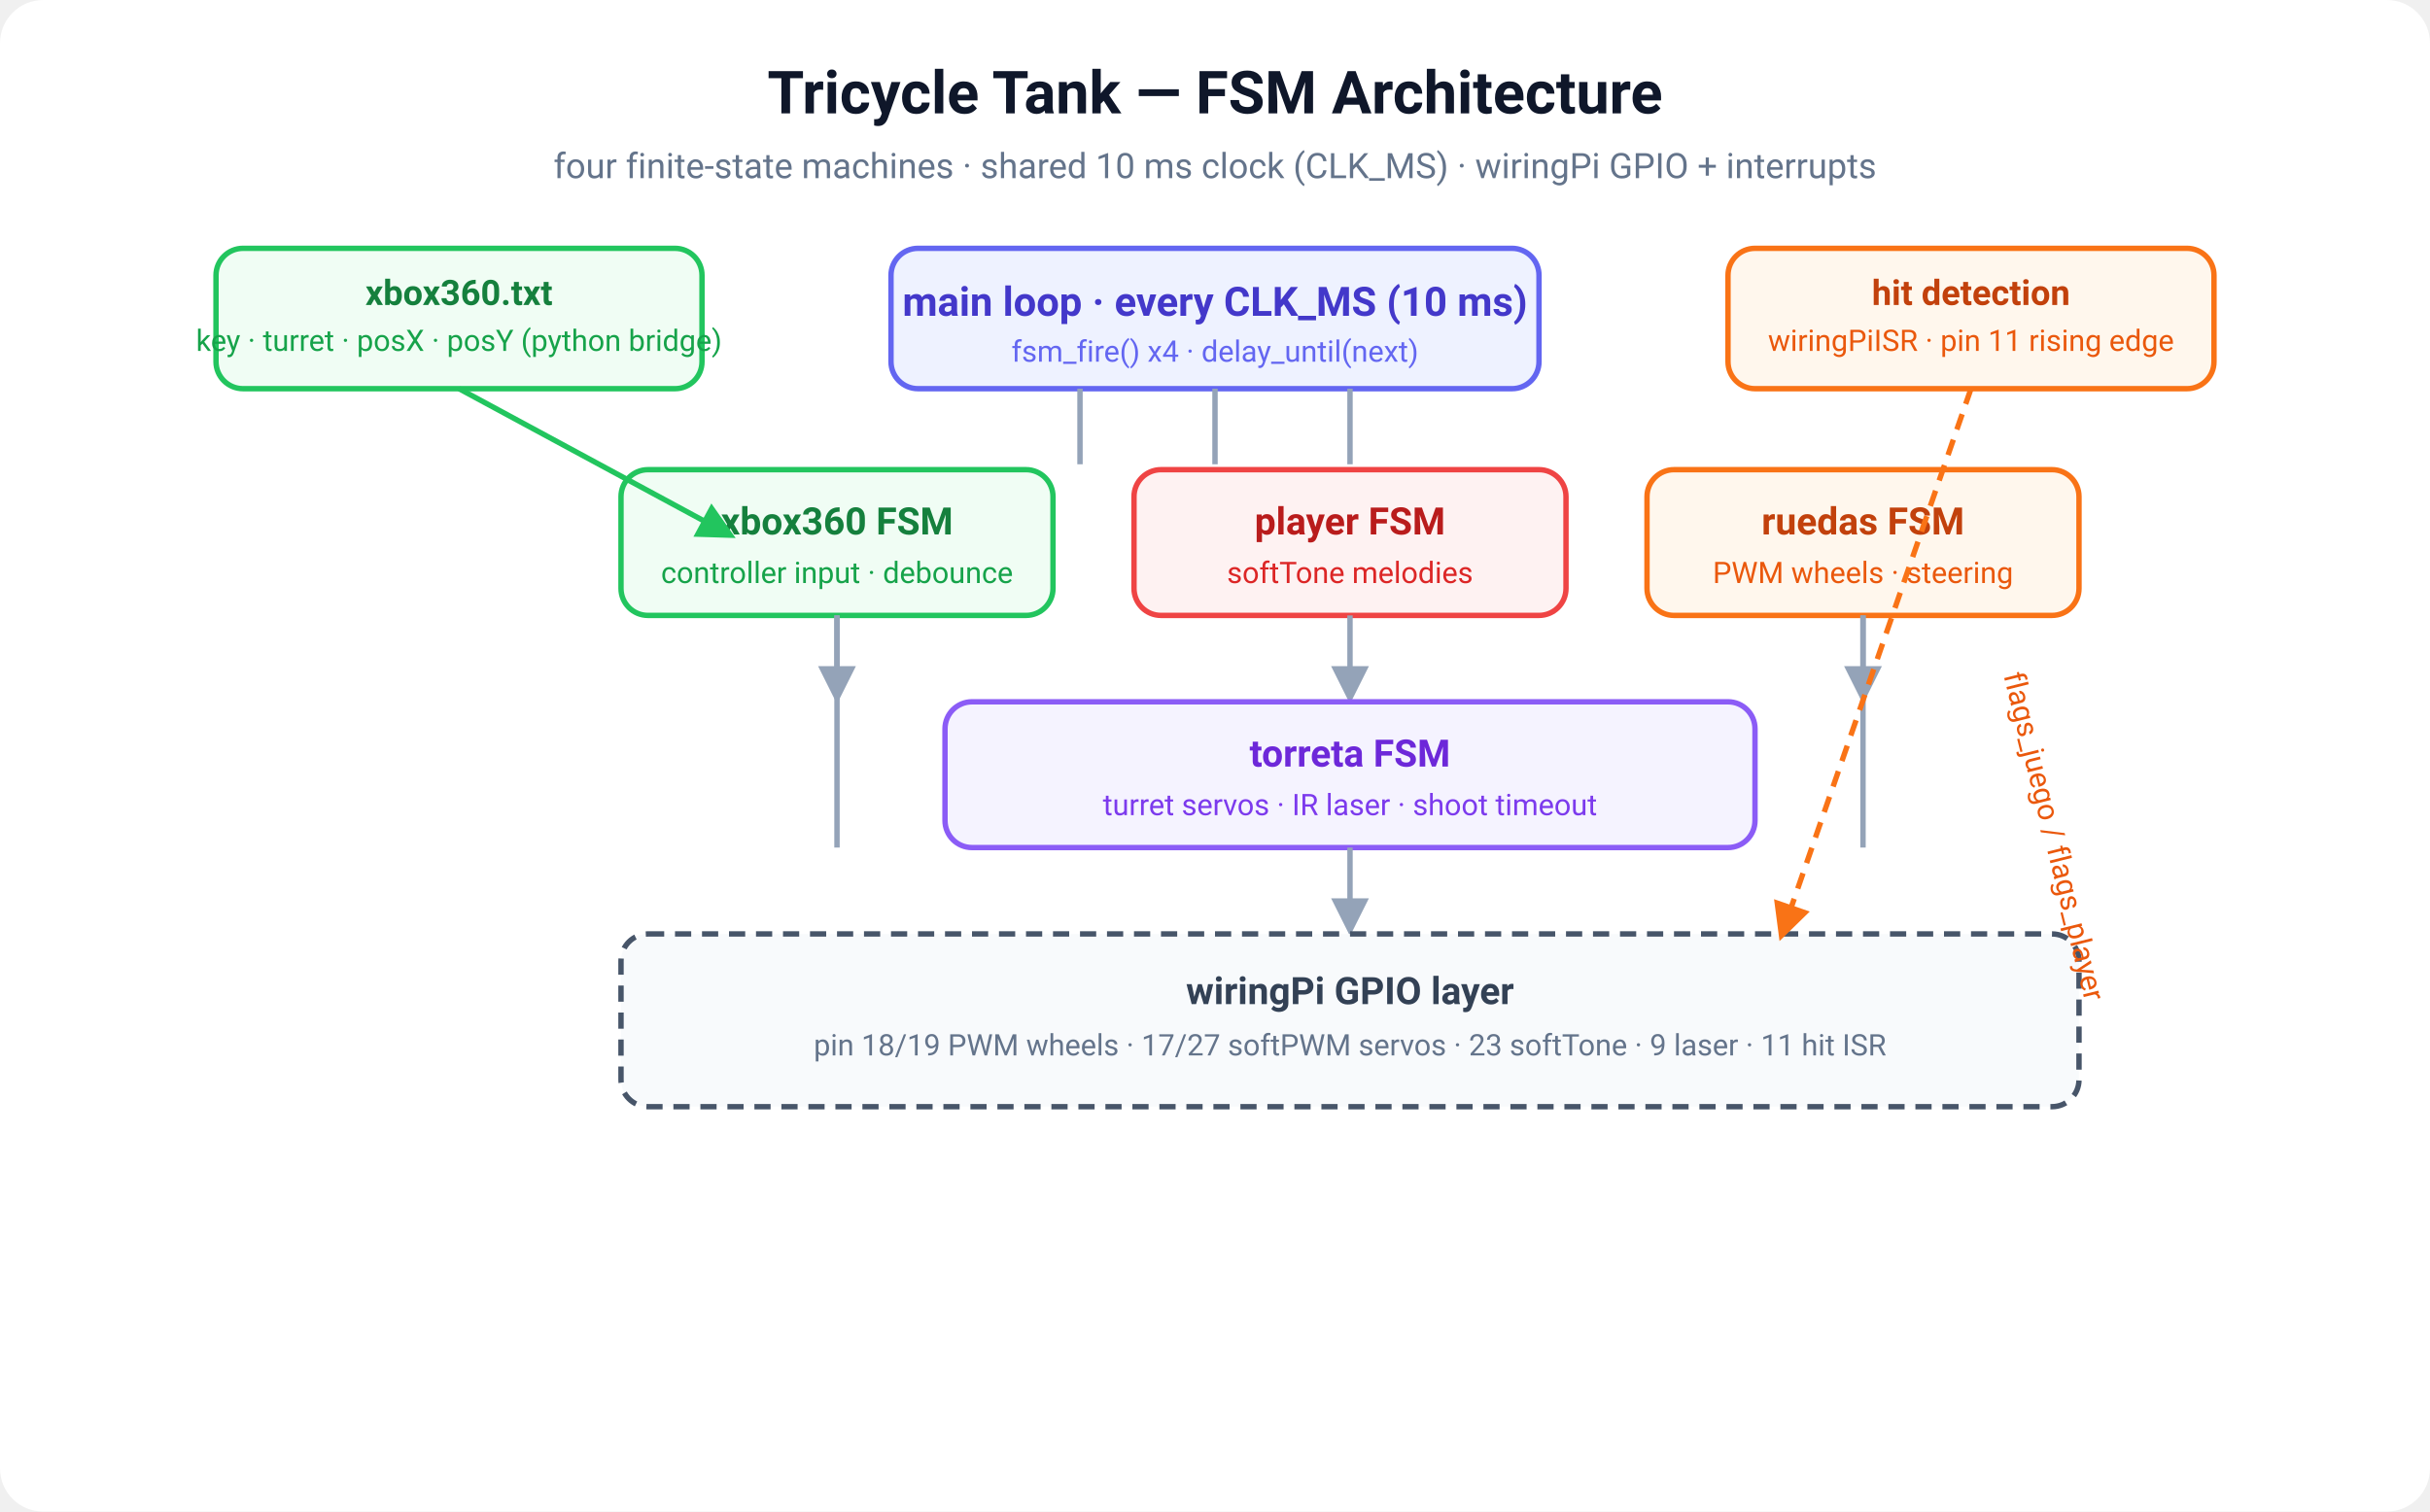
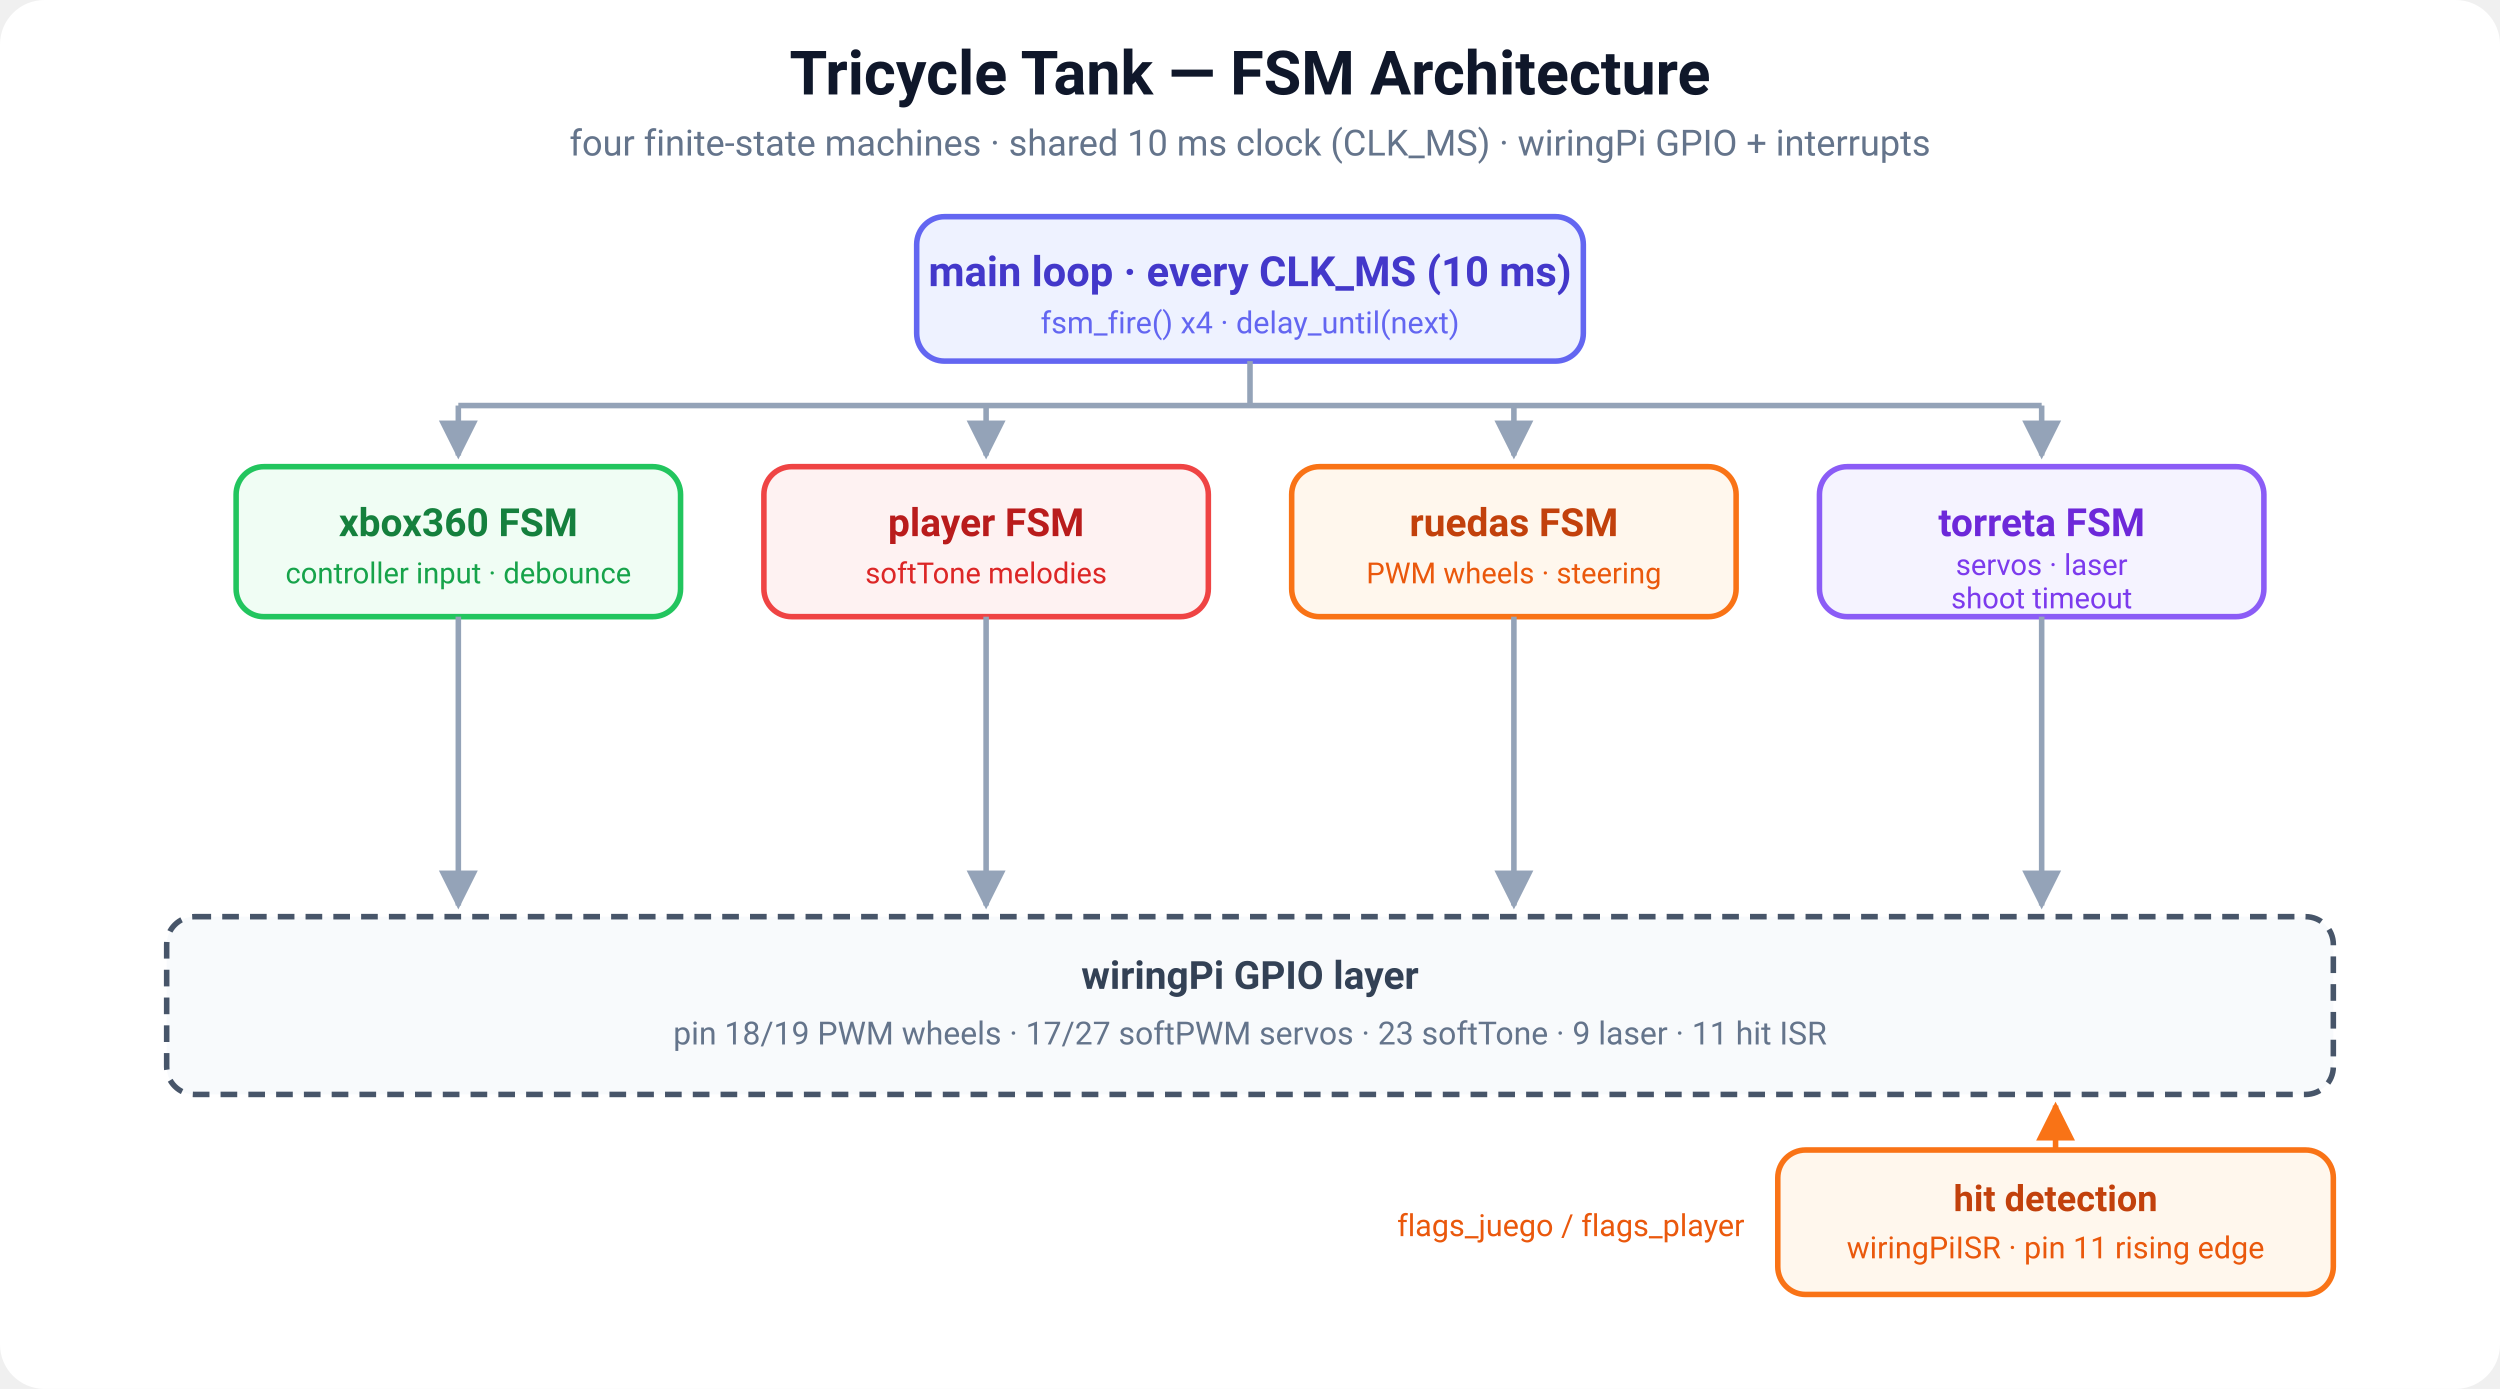
- <svg xmlns="http://www.w3.org/2000/svg" viewBox="0 0 900 560" font-family="ui-sans-serif, system-ui, -apple-system, 'Segoe UI', Roboto, sans-serif">
-   <rect width="900" height="560" rx="16" fill="#FFFFFF" />
-   <text x="450" y="42" text-anchor="middle" font-size="22" font-weight="700" fill="#0F172A">Tricycle Tank — FSM Architecture</text>
-   <text x="450" y="66" text-anchor="middle" font-size="13" fill="#64748B">four finite-state machines · shared 10 ms clock (CLK_MS) · wiringPi GPIO + interrupts</text>
-   <rect x="330" y="92" width="240" height="52" rx="10" fill="#EEF2FF" stroke="#6366F1" stroke-width="2" />
-   <text x="450" y="117" text-anchor="middle" font-size="15" font-weight="600" fill="#4338CA">main loop · every CLK_MS (10 ms)</text>
-   <text x="450" y="134" text-anchor="middle" font-size="11" fill="#6366F1">fsm_fire() x4 · delay_until(next)</text>
-   <line x1="400" y1="144" x2="400" y2="172" stroke="#94A3B8" stroke-width="2" />
-   <line x1="450" y1="144" x2="450" y2="172" stroke="#94A3B8" stroke-width="2" />
-   <line x1="500" y1="144" x2="500" y2="172" stroke="#94A3B8" stroke-width="2" />
-   <rect x="230" y="174" width="160" height="54" rx="10" fill="#F0FDF4" stroke="#22C55E" stroke-width="2" />
-   <text x="310" y="198" text-anchor="middle" font-size="14" font-weight="600" fill="#15803D">xbox360 FSM</text>
-   <text x="310" y="216" text-anchor="middle" font-size="11" fill="#16A34A">controller input · debounce</text>
-   <rect x="420" y="174" width="160" height="54" rx="10" fill="#FEF2F2" stroke="#EF4444" stroke-width="2" />
-   <text x="500" y="198" text-anchor="middle" font-size="14" font-weight="600" fill="#B91C1C">player FSM</text>
-   <text x="500" y="216" text-anchor="middle" font-size="11" fill="#DC2626">softTone melodies</text>
-   <rect x="610" y="174" width="160" height="54" rx="10" fill="#FFF7ED" stroke="#F97316" stroke-width="2" />
-   <text x="690" y="198" text-anchor="middle" font-size="14" font-weight="600" fill="#C2410C">ruedas FSM</text>
-   <text x="690" y="216" text-anchor="middle" font-size="11" fill="#EA580C">PWM wheels · steering</text>
-   <line x1="310" y1="228" x2="310" y2="258" stroke="#94A3B8" stroke-width="2" marker-end="url(#arrow)" />
-   <line x1="500" y1="228" x2="500" y2="258" stroke="#94A3B8" stroke-width="2" marker-end="url(#arrow)" />
-   <line x1="690" y1="228" x2="690" y2="258" stroke="#94A3B8" stroke-width="2" marker-end="url(#arrow)" />
-   <rect x="350" y="260" width="300" height="54" rx="10" fill="#F5F3FF" stroke="#8B5CF6" stroke-width="2" />
-   <text x="500" y="284" text-anchor="middle" font-size="14" font-weight="600" fill="#6D28D9">torreta FSM</text>
-   <text x="500" y="302" text-anchor="middle" font-size="11" fill="#7C3AED">turret servos · IR laser · shoot timeout</text>
-   <line x1="500" y1="314" x2="500" y2="344" stroke="#94A3B8" stroke-width="2" marker-end="url(#arrow)" />
-   <line x1="310" y1="228" x2="310" y2="314" stroke="#94A3B8" stroke-width="2" />
-   <line x1="690" y1="228" x2="690" y2="314" stroke="#94A3B8" stroke-width="2" />
-   <rect x="230" y="346" width="540" height="64" rx="10" fill="#F8FAFC" stroke="#475569" stroke-width="2" stroke-dasharray="6 4" />
-   <text x="500" y="372" text-anchor="middle" font-size="14" font-weight="600" fill="#334155">wiringPi GPIO layer</text>
-   <text x="500" y="391" text-anchor="middle" font-size="11" fill="#64748B">pin 18/19 PWM wheels · 17/27 softPWM servos · 23 softTone · 9 laser · 11 hit ISR</text>
-   <rect x="640" y="92" width="180" height="52" rx="10" fill="#FFF7ED" stroke="#F97316" stroke-width="2" />
-   <text x="730" y="113" text-anchor="middle" font-size="13" font-weight="600" fill="#C2410C">hit detection</text>
-   <text x="730" y="130" text-anchor="middle" font-size="11" fill="#EA580C">wiringPiISR · pin 11 rising edge</text>
-   <line x1="730" y1="144" x2="660" y2="346" stroke="#F97316" stroke-width="2" stroke-dasharray="6 4" marker-end="url(#arrowO)" />
-   <text x="742" y="250" font-size="11" fill="#EA580C" transform="rotate(76 742 250)">flags_juego / flags_player</text>
-   <rect x="80" y="92" width="180" height="52" rx="10" fill="#F0FDF4" stroke="#22C55E" stroke-width="2" />
-   <text x="170" y="113" text-anchor="middle" font-size="13" font-weight="600" fill="#15803D">xbox360.txt</text>
-   <text x="170" y="130" text-anchor="middle" font-size="11" fill="#16A34A">key · turret · posX · posY (python bridge)</text>
-   <line x1="170" y1="144" x2="270" y2="198" stroke="#22C55E" stroke-width="2" marker-end="url(#arrowG)" />
+ <svg xmlns="http://www.w3.org/2000/svg" viewBox="0 0 900 500" font-family="ui-sans-serif, system-ui, -apple-system, 'Segoe UI', Roboto, sans-serif">
+   <rect width="900" height="500" rx="16" fill="#FFFFFF" />
+   <text x="450" y="34" text-anchor="middle" font-size="22" font-weight="700" fill="#0F172A">Tricycle Tank — FSM Architecture</text>
+   <text x="450" y="56" text-anchor="middle" font-size="13" fill="#64748B">four finite-state machines · shared 10 ms clock (CLK_MS) · wiringPi GPIO + interrupts</text>
  <defs>
-     <marker id="arrow" viewBox="0 0 10 10" refX="8" refY="5" markerWidth="7" markerHeight="7" orient="auto-start-reverse">
+     <marker id="arrow" viewBox="0 0 10 10" refX="9" refY="5" markerWidth="7" markerHeight="7" orient="auto-start-reverse">
      <path d="M 0 0 L 10 5 L 0 10 z" fill="#94A3B8" />
    </marker>
-     <marker id="arrowG" viewBox="0 0 10 10" refX="8" refY="5" markerWidth="7" markerHeight="7" orient="auto-start-reverse">
-       <path d="M 0 0 L 10 5 L 0 10 z" fill="#22C55E" />
-     </marker>
-     <marker id="arrowO" viewBox="0 0 10 10" refX="8" refY="5" markerWidth="7" markerHeight="7" orient="auto-start-reverse">
+     <marker id="arrowO" viewBox="0 0 10 10" refX="9" refY="5" markerWidth="7" markerHeight="7" orient="auto-start-reverse">
      <path d="M 0 0 L 10 5 L 0 10 z" fill="#F97316" />
    </marker>
  </defs>
+   <rect x="330" y="78" width="240" height="52" rx="10" fill="#EEF2FF" stroke="#6366F1" stroke-width="2" />
+   <text x="450" y="103" text-anchor="middle" font-size="15" font-weight="600" fill="#4338CA">main loop · every CLK_MS (10 ms)</text>
+   <text x="450" y="120" text-anchor="middle" font-size="11" fill="#6366F1">fsm_fire() x4 · delay_until(next)</text>
+   <line x1="450" y1="130" x2="450" y2="146" stroke="#94A3B8" stroke-width="2" />
+   <line x1="165" y1="146" x2="735" y2="146" stroke="#94A3B8" stroke-width="2" />
+   <line x1="165" y1="146" x2="165" y2="164" stroke="#94A3B8" stroke-width="2" marker-end="url(#arrow)" />
+   <line x1="355" y1="146" x2="355" y2="164" stroke="#94A3B8" stroke-width="2" marker-end="url(#arrow)" />
+   <line x1="545" y1="146" x2="545" y2="164" stroke="#94A3B8" stroke-width="2" marker-end="url(#arrow)" />
+   <line x1="735" y1="146" x2="735" y2="164" stroke="#94A3B8" stroke-width="2" marker-end="url(#arrow)" />
+   <rect x="85" y="168" width="160" height="54" rx="10" fill="#F0FDF4" stroke="#22C55E" stroke-width="2" />
+   <text x="165" y="193" text-anchor="middle" font-size="14" font-weight="600" fill="#15803D">xbox360 FSM</text>
+   <text x="165" y="210" text-anchor="middle" font-size="10.5" fill="#16A34A">controller input · debounce</text>
+   <rect x="275" y="168" width="160" height="54" rx="10" fill="#FEF2F2" stroke="#EF4444" stroke-width="2" />
+   <text x="355" y="193" text-anchor="middle" font-size="14" font-weight="600" fill="#B91C1C">player FSM</text>
+   <text x="355" y="210" text-anchor="middle" font-size="10.5" fill="#DC2626">softTone melodies</text>
+   <rect x="465" y="168" width="160" height="54" rx="10" fill="#FFF7ED" stroke="#F97316" stroke-width="2" />
+   <text x="545" y="193" text-anchor="middle" font-size="14" font-weight="600" fill="#C2410C">ruedas FSM</text>
+   <text x="545" y="210" text-anchor="middle" font-size="10.5" fill="#EA580C">PWM wheels · steering</text>
+   <rect x="655" y="168" width="160" height="54" rx="10" fill="#F5F3FF" stroke="#8B5CF6" stroke-width="2" />
+   <text x="735" y="193" text-anchor="middle" font-size="14" font-weight="600" fill="#6D28D9">torreta FSM</text>
+   <text x="735" y="207" text-anchor="middle" font-size="10.5" fill="#7C3AED">servos · laser</text>
+   <text x="735" y="219" text-anchor="middle" font-size="10.5" fill="#7C3AED">shoot timeout</text>
+   <line x1="165" y1="222" x2="165" y2="326" stroke="#94A3B8" stroke-width="2" marker-end="url(#arrow)" />
+   <line x1="355" y1="222" x2="355" y2="326" stroke="#94A3B8" stroke-width="2" marker-end="url(#arrow)" />
+   <line x1="545" y1="222" x2="545" y2="326" stroke="#94A3B8" stroke-width="2" marker-end="url(#arrow)" />
+   <line x1="735" y1="222" x2="735" y2="326" stroke="#94A3B8" stroke-width="2" marker-end="url(#arrow)" />
+   <rect x="60" y="330" width="780" height="64" rx="10" fill="#F8FAFC" stroke="#475569" stroke-width="2" stroke-dasharray="6 4" />
+   <text x="450" y="356" text-anchor="middle" font-size="14" font-weight="600" fill="#334155">wiringPi GPIO layer</text>
+   <text x="450" y="376" text-anchor="middle" font-size="11.5" fill="#64748B">pin 18/19 PWM wheels · 17/27 softPWM servos · 23 softTone · 9 laser · 11 hit ISR</text>
+   <line x1="740" y1="414" x2="740" y2="398" stroke="#F97316" stroke-width="2" stroke-dasharray="6 4" marker-end="url(#arrowO)" />
+   <text x="628" y="445" text-anchor="end" font-size="11" fill="#EA580C">flags_juego / flags_player</text>
+   <rect x="640" y="414" width="200" height="52" rx="10" fill="#FFF7ED" stroke="#F97316" stroke-width="2" />
+   <text x="740" y="436" text-anchor="middle" font-size="13" font-weight="600" fill="#C2410C">hit detection</text>
+   <text x="740" y="453" text-anchor="middle" font-size="11" fill="#EA580C">wiringPiISR · pin 11 rising edge</text>
</svg>
